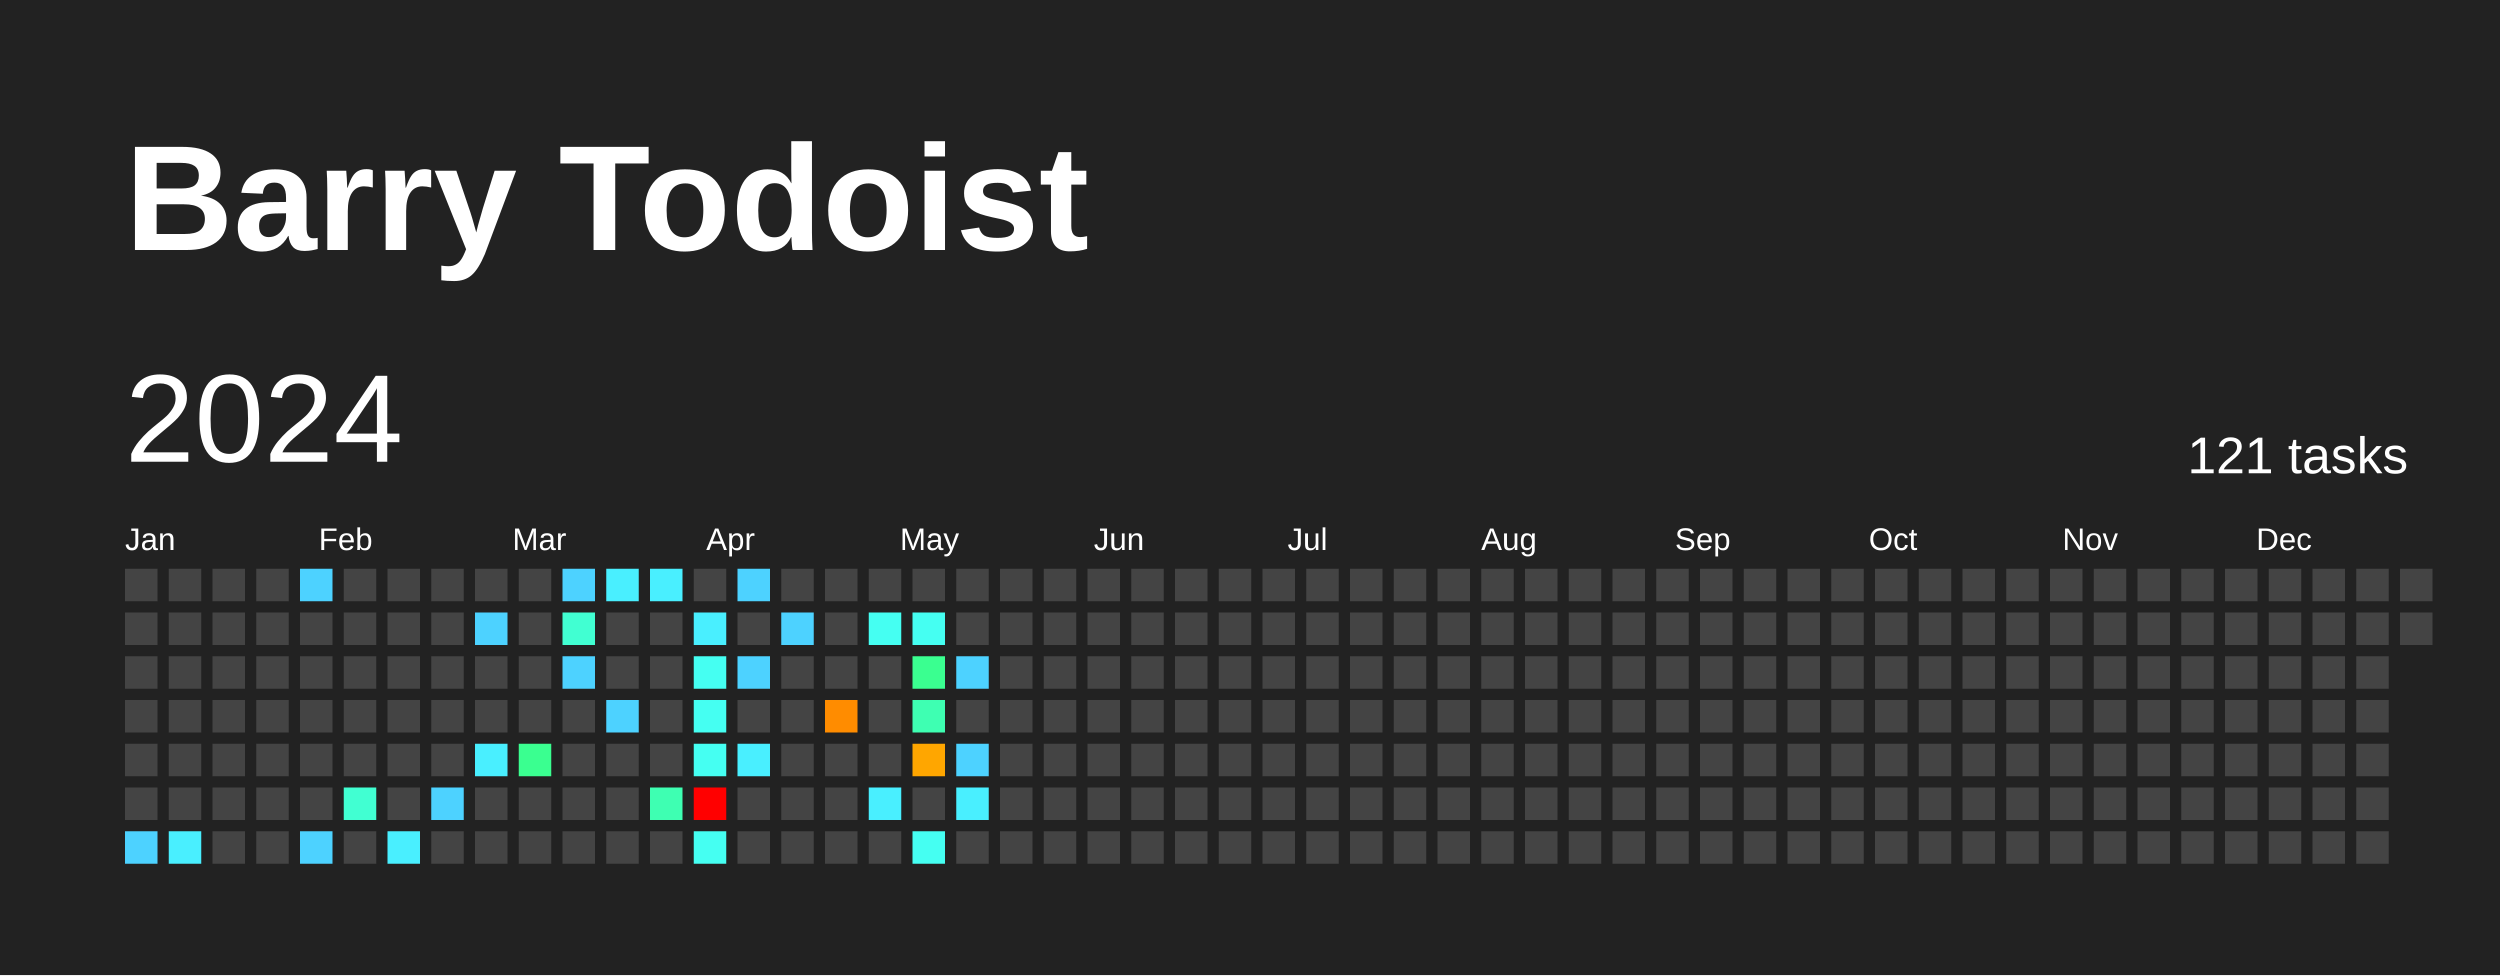
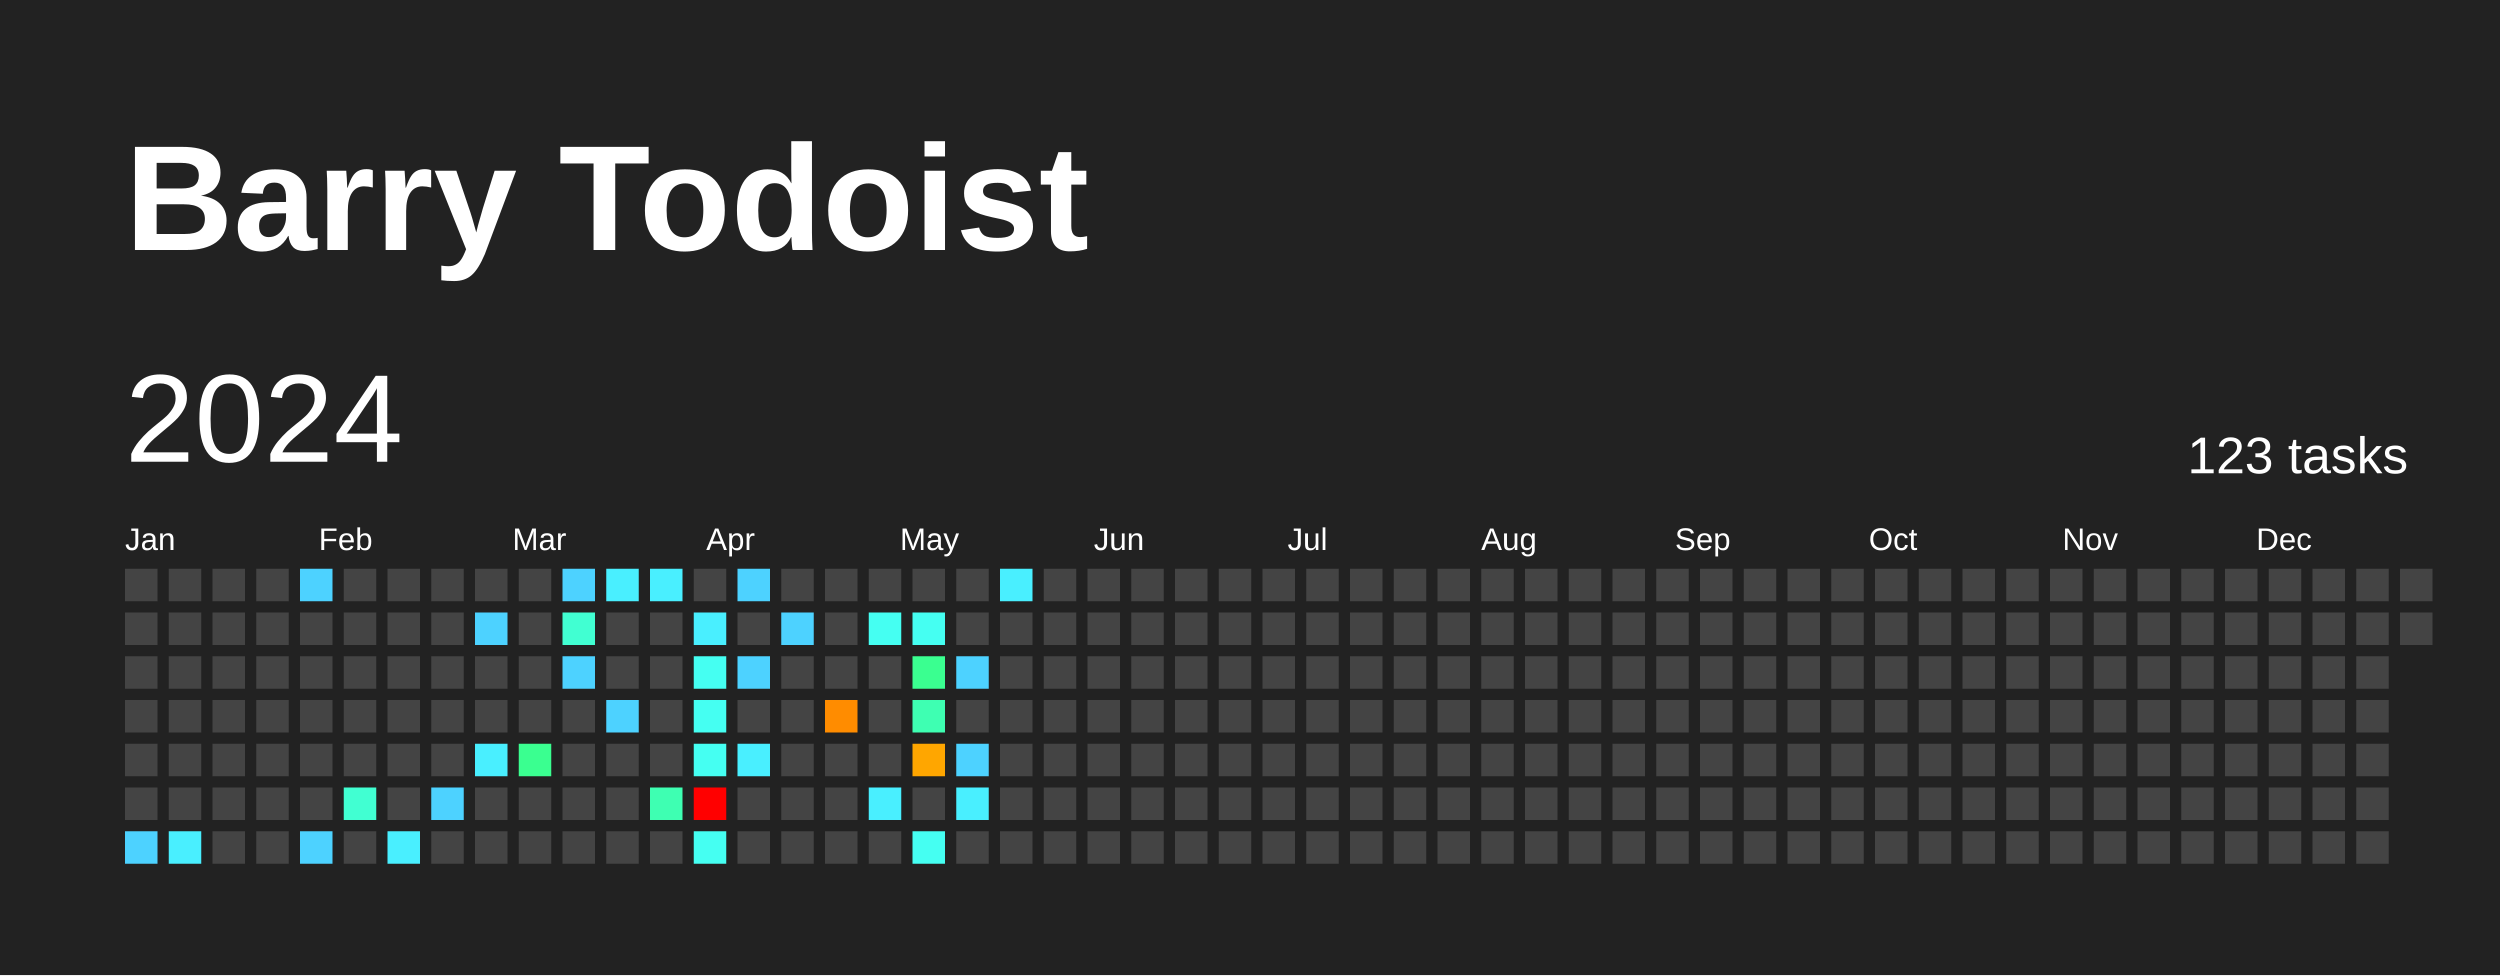
<svg xmlns="http://www.w3.org/2000/svg" baseProfile="full" height="78mm" version="1.1" viewBox="0,0,200,78" width="200mm">
  <defs />
  <rect fill="#222222" height="78" width="200" x="0" y="0" />
  <text fill="#FFFFFF" style="font-size:12px; font-family:Arial; font-weight:bold;" x="10" y="20">Barry Todoist</text>
  <text dominant-baseline="hanging" fill="#FFFFFF" style="font-size:10.0px; font-family:Arial;" x="10" y="30">2024</text>
-   <text dominant-baseline="hanging" fill="#FFFFFF" style="font-size:4.125px; font-family:Arial;" x="175" y="35">121 tasks</text>
+   <text dominant-baseline="hanging" fill="#FFFFFF" style="font-size:4.125px; font-family:Arial;" x="175" y="35">123 tasks</text>
  <text fill="#FFFFFF" style="font-size:2.5px; font-family:Arial" x="10.0" y="44">Jan</text>
  <text fill="#FFFFFF" style="font-size:2.5px; font-family:Arial" x="25.5" y="44">Feb</text>
  <text fill="#FFFFFF" style="font-size:2.5px; font-family:Arial" x="41.0" y="44">Mar</text>
  <text fill="#FFFFFF" style="font-size:2.5px; font-family:Arial" x="56.5" y="44">Apr</text>
  <text fill="#FFFFFF" style="font-size:2.5px; font-family:Arial" x="72.0" y="44">May</text>
  <text fill="#FFFFFF" style="font-size:2.5px; font-family:Arial" x="87.5" y="44">Jun</text>
  <text fill="#FFFFFF" style="font-size:2.5px; font-family:Arial" x="103.0" y="44">Jul</text>
  <text fill="#FFFFFF" style="font-size:2.5px; font-family:Arial" x="118.5" y="44">Aug</text>
  <text fill="#FFFFFF" style="font-size:2.5px; font-family:Arial" x="134.0" y="44">Sep</text>
  <text fill="#FFFFFF" style="font-size:2.5px; font-family:Arial" x="149.5" y="44">Oct</text>
  <text fill="#FFFFFF" style="font-size:2.5px; font-family:Arial" x="165.0" y="44">Nov</text>
  <text fill="#FFFFFF" style="font-size:2.5px; font-family:Arial" x="180.5" y="44">Dec</text>
  <rect fill="#444444" height="2.6" width="2.6" x="10.0" y="45.5" />
  <rect fill="#444444" height="2.6" width="2.6" x="10.0" y="49.0" />
  <rect fill="#444444" height="2.6" width="2.6" x="10.0" y="52.5" />
  <rect fill="#444444" height="2.6" width="2.6" x="10.0" y="56.0" />
  <rect fill="#444444" height="2.6" width="2.6" x="10.0" y="59.5" />
  <rect fill="#444444" height="2.6" width="2.6" x="10.0" y="63.0" />
  <rect fill="#4dd2ff" height="2.6" width="2.6" x="10.0" y="66.5" />
  <rect fill="#444444" height="2.6" width="2.6" x="13.5" y="45.5" />
  <rect fill="#444444" height="2.6" width="2.6" x="13.5" y="49.0" />
  <rect fill="#444444" height="2.6" width="2.6" x="13.5" y="52.5" />
  <rect fill="#444444" height="2.6" width="2.6" x="13.5" y="56.0" />
  <rect fill="#444444" height="2.6" width="2.6" x="13.5" y="59.5" />
  <rect fill="#444444" height="2.6" width="2.6" x="13.5" y="63.0" />
  <rect fill="#49efff" height="2.6" width="2.6" x="13.5" y="66.5" />
  <rect fill="#444444" height="2.6" width="2.6" x="17.0" y="45.5" />
  <rect fill="#444444" height="2.6" width="2.6" x="17.0" y="49.0" />
  <rect fill="#444444" height="2.6" width="2.6" x="17.0" y="52.5" />
  <rect fill="#444444" height="2.6" width="2.6" x="17.0" y="56.0" />
  <rect fill="#444444" height="2.6" width="2.6" x="17.0" y="59.5" />
  <rect fill="#444444" height="2.6" width="2.6" x="17.0" y="63.0" />
  <rect fill="#444444" height="2.6" width="2.6" x="17.0" y="66.5" />
  <rect fill="#444444" height="2.6" width="2.6" x="20.5" y="45.5" />
  <rect fill="#444444" height="2.6" width="2.6" x="20.5" y="49.0" />
  <rect fill="#444444" height="2.6" width="2.6" x="20.5" y="52.5" />
  <rect fill="#444444" height="2.6" width="2.6" x="20.5" y="56.0" />
  <rect fill="#444444" height="2.6" width="2.6" x="20.5" y="59.5" />
  <rect fill="#444444" height="2.6" width="2.6" x="20.5" y="63.0" />
  <rect fill="#444444" height="2.6" width="2.6" x="20.5" y="66.5" />
  <rect fill="#4dd2ff" height="2.6" width="2.6" x="24.0" y="45.5" />
  <rect fill="#444444" height="2.6" width="2.6" x="24.0" y="49.0" />
  <rect fill="#444444" height="2.6" width="2.6" x="24.0" y="52.5" />
  <rect fill="#444444" height="2.6" width="2.6" x="24.0" y="56.0" />
  <rect fill="#444444" height="2.6" width="2.6" x="24.0" y="59.5" />
  <rect fill="#444444" height="2.6" width="2.6" x="24.0" y="63.0" />
  <rect fill="#4dd2ff" height="2.6" width="2.6" x="24.0" y="66.5" />
  <rect fill="#444444" height="2.6" width="2.6" x="27.5" y="45.5" />
  <rect fill="#444444" height="2.6" width="2.6" x="27.5" y="49.0" />
  <rect fill="#444444" height="2.6" width="2.6" x="27.5" y="52.5" />
  <rect fill="#444444" height="2.6" width="2.6" x="27.5" y="56.0" />
  <rect fill="#444444" height="2.6" width="2.6" x="27.5" y="59.5" />
  <rect fill="#41ffd2" height="2.6" width="2.6" x="27.5" y="63.0" />
  <rect fill="#444444" height="2.6" width="2.6" x="27.5" y="66.5" />
  <rect fill="#444444" height="2.6" width="2.6" x="31.0" y="45.5" />
  <rect fill="#444444" height="2.6" width="2.6" x="31.0" y="49.0" />
  <rect fill="#444444" height="2.6" width="2.6" x="31.0" y="52.5" />
  <rect fill="#444444" height="2.6" width="2.6" x="31.0" y="56.0" />
  <rect fill="#444444" height="2.6" width="2.6" x="31.0" y="59.5" />
  <rect fill="#444444" height="2.6" width="2.6" x="31.0" y="63.0" />
  <rect fill="#49efff" height="2.6" width="2.6" x="31.0" y="66.5" />
  <rect fill="#444444" height="2.6" width="2.6" x="34.5" y="45.5" />
  <rect fill="#444444" height="2.6" width="2.6" x="34.5" y="49.0" />
  <rect fill="#444444" height="2.6" width="2.6" x="34.5" y="52.5" />
  <rect fill="#444444" height="2.6" width="2.6" x="34.5" y="56.0" />
  <rect fill="#444444" height="2.6" width="2.6" x="34.5" y="59.5" />
  <rect fill="#4dd2ff" height="2.6" width="2.6" x="34.5" y="63.0" />
  <rect fill="#444444" height="2.6" width="2.6" x="34.5" y="66.5" />
  <rect fill="#444444" height="2.6" width="2.6" x="38.0" y="45.5" />
  <rect fill="#4dd2ff" height="2.6" width="2.6" x="38.0" y="49.0" />
  <rect fill="#444444" height="2.6" width="2.6" x="38.0" y="52.5" />
  <rect fill="#444444" height="2.6" width="2.6" x="38.0" y="56.0" />
  <rect fill="#49efff" height="2.6" width="2.6" x="38.0" y="59.5" />
  <rect fill="#444444" height="2.6" width="2.6" x="38.0" y="63.0" />
  <rect fill="#444444" height="2.6" width="2.6" x="38.0" y="66.5" />
  <rect fill="#444444" height="2.6" width="2.6" x="41.5" y="45.5" />
  <rect fill="#444444" height="2.6" width="2.6" x="41.5" y="49.0" />
  <rect fill="#444444" height="2.6" width="2.6" x="41.5" y="52.5" />
  <rect fill="#444444" height="2.6" width="2.6" x="41.5" y="56.0" />
  <rect fill="#3aff90" height="2.6" width="2.6" x="41.5" y="59.5" />
  <rect fill="#444444" height="2.6" width="2.6" x="41.5" y="63.0" />
  <rect fill="#444444" height="2.6" width="2.6" x="41.5" y="66.5" />
  <rect fill="#4dd2ff" height="2.6" width="2.6" x="45.0" y="45.5" />
  <rect fill="#41ffd2" height="2.6" width="2.6" x="45.0" y="49.0" />
  <rect fill="#4dd2ff" height="2.6" width="2.6" x="45.0" y="52.5" />
  <rect fill="#444444" height="2.6" width="2.6" x="45.0" y="56.0" />
  <rect fill="#444444" height="2.6" width="2.6" x="45.0" y="59.5" />
  <rect fill="#444444" height="2.6" width="2.6" x="45.0" y="63.0" />
  <rect fill="#444444" height="2.6" width="2.6" x="45.0" y="66.5" />
  <rect fill="#49efff" height="2.6" width="2.6" x="48.5" y="45.5" />
  <rect fill="#444444" height="2.6" width="2.6" x="48.5" y="49.0" />
  <rect fill="#444444" height="2.6" width="2.6" x="48.5" y="52.5" />
  <rect fill="#4dd2ff" height="2.6" width="2.6" x="48.5" y="56.0" />
  <rect fill="#444444" height="2.6" width="2.6" x="48.5" y="59.5" />
  <rect fill="#444444" height="2.6" width="2.6" x="48.5" y="63.0" />
  <rect fill="#444444" height="2.6" width="2.6" x="48.5" y="66.5" />
  <rect fill="#49efff" height="2.6" width="2.6" x="52.0" y="45.5" />
  <rect fill="#444444" height="2.6" width="2.6" x="52.0" y="49.0" />
  <rect fill="#444444" height="2.6" width="2.6" x="52.0" y="52.5" />
  <rect fill="#444444" height="2.6" width="2.6" x="52.0" y="56.0" />
  <rect fill="#444444" height="2.6" width="2.6" x="52.0" y="59.5" />
  <rect fill="#3effb2" height="2.6" width="2.6" x="52.0" y="63.0" />
  <rect fill="#444444" height="2.6" width="2.6" x="52.0" y="66.5" />
  <rect fill="#444444" height="2.6" width="2.6" x="55.5" y="45.5" />
  <rect fill="#49efff" height="2.6" width="2.6" x="55.5" y="49.0" />
  <rect fill="#45fff2" height="2.6" width="2.6" x="55.5" y="52.5" />
  <rect fill="#45fff2" height="2.6" width="2.6" x="55.5" y="56.0" />
  <rect fill="#45fff2" height="2.6" width="2.6" x="55.5" y="59.5" />
  <rect fill="red" height="2.6" width="2.6" x="55.5" y="63.0" />
  <rect fill="#45fff2" height="2.6" width="2.6" x="55.5" y="66.5" />
  <rect fill="#4dd2ff" height="2.6" width="2.6" x="59.0" y="45.5" />
  <rect fill="#444444" height="2.6" width="2.6" x="59.0" y="49.0" />
  <rect fill="#4dd2ff" height="2.6" width="2.6" x="59.0" y="52.5" />
  <rect fill="#444444" height="2.6" width="2.6" x="59.0" y="56.0" />
  <rect fill="#49efff" height="2.6" width="2.6" x="59.0" y="59.5" />
  <rect fill="#444444" height="2.6" width="2.6" x="59.0" y="63.0" />
  <rect fill="#444444" height="2.6" width="2.6" x="59.0" y="66.5" />
  <rect fill="#444444" height="2.6" width="2.6" x="62.5" y="45.5" />
  <rect fill="#4dd2ff" height="2.6" width="2.6" x="62.5" y="49.0" />
  <rect fill="#444444" height="2.6" width="2.6" x="62.5" y="52.5" />
  <rect fill="#444444" height="2.6" width="2.6" x="62.5" y="56.0" />
  <rect fill="#444444" height="2.6" width="2.6" x="62.5" y="59.5" />
  <rect fill="#444444" height="2.6" width="2.6" x="62.5" y="63.0" />
  <rect fill="#444444" height="2.6" width="2.6" x="62.5" y="66.5" />
  <rect fill="#444444" height="2.6" width="2.6" x="66.0" y="45.5" />
  <rect fill="#444444" height="2.6" width="2.6" x="66.0" y="49.0" />
  <rect fill="#444444" height="2.6" width="2.6" x="66.0" y="52.5" />
  <rect fill="#ff8c00" height="2.6" width="2.6" x="66.0" y="56.0" />
  <rect fill="#444444" height="2.6" width="2.6" x="66.0" y="59.5" />
  <rect fill="#444444" height="2.6" width="2.6" x="66.0" y="63.0" />
  <rect fill="#444444" height="2.6" width="2.6" x="66.0" y="66.5" />
  <rect fill="#444444" height="2.6" width="2.6" x="69.5" y="45.5" />
  <rect fill="#45fff2" height="2.6" width="2.6" x="69.5" y="49.0" />
  <rect fill="#444444" height="2.6" width="2.6" x="69.5" y="52.5" />
  <rect fill="#444444" height="2.6" width="2.6" x="69.5" y="56.0" />
  <rect fill="#444444" height="2.6" width="2.6" x="69.5" y="59.5" />
  <rect fill="#49efff" height="2.6" width="2.6" x="69.5" y="63.0" />
  <rect fill="#444444" height="2.6" width="2.6" x="69.5" y="66.5" />
  <rect fill="#444444" height="2.6" width="2.6" x="73.0" y="45.5" />
  <rect fill="#45fff2" height="2.6" width="2.6" x="73.0" y="49.0" />
  <rect fill="#3aff90" height="2.6" width="2.6" x="73.0" y="52.5" />
  <rect fill="#3effb2" height="2.6" width="2.6" x="73.0" y="56.0" />
  <rect fill="#ffa600" height="2.6" width="2.6" x="73.0" y="59.5" />
  <rect fill="#444444" height="2.6" width="2.6" x="73.0" y="63.0" />
  <rect fill="#45fff2" height="2.6" width="2.6" x="73.0" y="66.5" />
  <rect fill="#444444" height="2.6" width="2.6" x="76.5" y="45.5" />
  <rect fill="#444444" height="2.6" width="2.6" x="76.5" y="49.0" />
  <rect fill="#4dd2ff" height="2.6" width="2.6" x="76.5" y="52.5" />
  <rect fill="#444444" height="2.6" width="2.6" x="76.5" y="56.0" />
  <rect fill="#4dd2ff" height="2.6" width="2.6" x="76.5" y="59.5" />
  <rect fill="#49efff" height="2.6" width="2.6" x="76.5" y="63.0" />
  <rect fill="#444444" height="2.6" width="2.6" x="76.5" y="66.5" />
-   <rect fill="#444444" height="2.6" width="2.6" x="80.0" y="45.5" />
+   <rect fill="#49efff" height="2.6" width="2.6" x="80.0" y="45.5" />
  <rect fill="#444444" height="2.6" width="2.6" x="80.0" y="49.0" />
  <rect fill="#444444" height="2.6" width="2.6" x="80.0" y="52.5" />
  <rect fill="#444444" height="2.6" width="2.6" x="80.0" y="56.0" />
  <rect fill="#444444" height="2.6" width="2.6" x="80.0" y="59.5" />
  <rect fill="#444444" height="2.6" width="2.6" x="80.0" y="63.0" />
  <rect fill="#444444" height="2.6" width="2.6" x="80.0" y="66.5" />
  <rect fill="#444444" height="2.6" width="2.6" x="83.5" y="45.5" />
  <rect fill="#444444" height="2.6" width="2.6" x="83.5" y="49.0" />
  <rect fill="#444444" height="2.6" width="2.6" x="83.5" y="52.5" />
  <rect fill="#444444" height="2.6" width="2.6" x="83.5" y="56.0" />
  <rect fill="#444444" height="2.6" width="2.6" x="83.5" y="59.5" />
  <rect fill="#444444" height="2.6" width="2.6" x="83.5" y="63.0" />
  <rect fill="#444444" height="2.6" width="2.6" x="83.5" y="66.5" />
  <rect fill="#444444" height="2.6" width="2.6" x="87.0" y="45.5" />
  <rect fill="#444444" height="2.6" width="2.6" x="87.0" y="49.0" />
  <rect fill="#444444" height="2.6" width="2.6" x="87.0" y="52.5" />
  <rect fill="#444444" height="2.6" width="2.6" x="87.0" y="56.0" />
  <rect fill="#444444" height="2.6" width="2.6" x="87.0" y="59.5" />
  <rect fill="#444444" height="2.6" width="2.6" x="87.0" y="63.0" />
  <rect fill="#444444" height="2.6" width="2.6" x="87.0" y="66.5" />
  <rect fill="#444444" height="2.6" width="2.6" x="90.5" y="45.5" />
  <rect fill="#444444" height="2.6" width="2.6" x="90.5" y="49.0" />
  <rect fill="#444444" height="2.6" width="2.6" x="90.5" y="52.5" />
  <rect fill="#444444" height="2.6" width="2.6" x="90.5" y="56.0" />
  <rect fill="#444444" height="2.6" width="2.6" x="90.5" y="59.5" />
  <rect fill="#444444" height="2.6" width="2.6" x="90.5" y="63.0" />
  <rect fill="#444444" height="2.6" width="2.6" x="90.5" y="66.5" />
  <rect fill="#444444" height="2.6" width="2.6" x="94.0" y="45.5" />
  <rect fill="#444444" height="2.6" width="2.6" x="94.0" y="49.0" />
  <rect fill="#444444" height="2.6" width="2.6" x="94.0" y="52.5" />
  <rect fill="#444444" height="2.6" width="2.6" x="94.0" y="56.0" />
  <rect fill="#444444" height="2.6" width="2.6" x="94.0" y="59.5" />
  <rect fill="#444444" height="2.6" width="2.6" x="94.0" y="63.0" />
  <rect fill="#444444" height="2.6" width="2.6" x="94.0" y="66.5" />
  <rect fill="#444444" height="2.6" width="2.6" x="97.5" y="45.5" />
  <rect fill="#444444" height="2.6" width="2.6" x="97.5" y="49.0" />
  <rect fill="#444444" height="2.6" width="2.6" x="97.5" y="52.5" />
  <rect fill="#444444" height="2.6" width="2.6" x="97.5" y="56.0" />
  <rect fill="#444444" height="2.6" width="2.6" x="97.5" y="59.5" />
  <rect fill="#444444" height="2.6" width="2.6" x="97.5" y="63.0" />
  <rect fill="#444444" height="2.6" width="2.6" x="97.5" y="66.5" />
  <rect fill="#444444" height="2.6" width="2.6" x="101.0" y="45.5" />
  <rect fill="#444444" height="2.6" width="2.6" x="101.0" y="49.0" />
  <rect fill="#444444" height="2.6" width="2.6" x="101.0" y="52.5" />
  <rect fill="#444444" height="2.6" width="2.6" x="101.0" y="56.0" />
  <rect fill="#444444" height="2.6" width="2.6" x="101.0" y="59.5" />
  <rect fill="#444444" height="2.6" width="2.6" x="101.0" y="63.0" />
  <rect fill="#444444" height="2.6" width="2.6" x="101.0" y="66.5" />
  <rect fill="#444444" height="2.6" width="2.6" x="104.5" y="45.5" />
  <rect fill="#444444" height="2.6" width="2.6" x="104.5" y="49.0" />
  <rect fill="#444444" height="2.6" width="2.6" x="104.5" y="52.5" />
  <rect fill="#444444" height="2.6" width="2.6" x="104.5" y="56.0" />
  <rect fill="#444444" height="2.6" width="2.6" x="104.5" y="59.5" />
  <rect fill="#444444" height="2.6" width="2.6" x="104.5" y="63.0" />
  <rect fill="#444444" height="2.6" width="2.6" x="104.5" y="66.5" />
  <rect fill="#444444" height="2.6" width="2.6" x="108.0" y="45.5" />
  <rect fill="#444444" height="2.6" width="2.6" x="108.0" y="49.0" />
  <rect fill="#444444" height="2.6" width="2.6" x="108.0" y="52.5" />
  <rect fill="#444444" height="2.6" width="2.6" x="108.0" y="56.0" />
  <rect fill="#444444" height="2.6" width="2.6" x="108.0" y="59.5" />
  <rect fill="#444444" height="2.6" width="2.6" x="108.0" y="63.0" />
  <rect fill="#444444" height="2.6" width="2.6" x="108.0" y="66.5" />
  <rect fill="#444444" height="2.6" width="2.6" x="111.5" y="45.5" />
  <rect fill="#444444" height="2.6" width="2.6" x="111.5" y="49.0" />
  <rect fill="#444444" height="2.6" width="2.6" x="111.5" y="52.5" />
  <rect fill="#444444" height="2.6" width="2.6" x="111.5" y="56.0" />
  <rect fill="#444444" height="2.6" width="2.6" x="111.5" y="59.5" />
  <rect fill="#444444" height="2.6" width="2.6" x="111.5" y="63.0" />
  <rect fill="#444444" height="2.6" width="2.6" x="111.5" y="66.5" />
  <rect fill="#444444" height="2.6" width="2.6" x="115.0" y="45.5" />
  <rect fill="#444444" height="2.6" width="2.6" x="115.0" y="49.0" />
  <rect fill="#444444" height="2.6" width="2.6" x="115.0" y="52.5" />
  <rect fill="#444444" height="2.6" width="2.6" x="115.0" y="56.0" />
  <rect fill="#444444" height="2.6" width="2.6" x="115.0" y="59.5" />
  <rect fill="#444444" height="2.6" width="2.6" x="115.0" y="63.0" />
  <rect fill="#444444" height="2.6" width="2.6" x="115.0" y="66.5" />
  <rect fill="#444444" height="2.6" width="2.6" x="118.5" y="45.5" />
  <rect fill="#444444" height="2.6" width="2.6" x="118.5" y="49.0" />
  <rect fill="#444444" height="2.6" width="2.6" x="118.5" y="52.5" />
  <rect fill="#444444" height="2.6" width="2.6" x="118.5" y="56.0" />
  <rect fill="#444444" height="2.6" width="2.6" x="118.5" y="59.5" />
  <rect fill="#444444" height="2.6" width="2.6" x="118.5" y="63.0" />
  <rect fill="#444444" height="2.6" width="2.6" x="118.5" y="66.5" />
  <rect fill="#444444" height="2.6" width="2.6" x="122.0" y="45.5" />
  <rect fill="#444444" height="2.6" width="2.6" x="122.0" y="49.0" />
  <rect fill="#444444" height="2.6" width="2.6" x="122.0" y="52.5" />
  <rect fill="#444444" height="2.6" width="2.6" x="122.0" y="56.0" />
  <rect fill="#444444" height="2.6" width="2.6" x="122.0" y="59.5" />
  <rect fill="#444444" height="2.6" width="2.6" x="122.0" y="63.0" />
  <rect fill="#444444" height="2.6" width="2.6" x="122.0" y="66.5" />
  <rect fill="#444444" height="2.6" width="2.6" x="125.5" y="45.5" />
  <rect fill="#444444" height="2.6" width="2.6" x="125.5" y="49.0" />
  <rect fill="#444444" height="2.6" width="2.6" x="125.5" y="52.5" />
  <rect fill="#444444" height="2.6" width="2.6" x="125.5" y="56.0" />
  <rect fill="#444444" height="2.6" width="2.6" x="125.5" y="59.5" />
  <rect fill="#444444" height="2.6" width="2.6" x="125.5" y="63.0" />
  <rect fill="#444444" height="2.6" width="2.6" x="125.5" y="66.5" />
  <rect fill="#444444" height="2.6" width="2.6" x="129.0" y="45.5" />
  <rect fill="#444444" height="2.6" width="2.6" x="129.0" y="49.0" />
  <rect fill="#444444" height="2.6" width="2.6" x="129.0" y="52.5" />
  <rect fill="#444444" height="2.6" width="2.6" x="129.0" y="56.0" />
  <rect fill="#444444" height="2.6" width="2.6" x="129.0" y="59.5" />
  <rect fill="#444444" height="2.6" width="2.6" x="129.0" y="63.0" />
  <rect fill="#444444" height="2.6" width="2.6" x="129.0" y="66.5" />
  <rect fill="#444444" height="2.6" width="2.6" x="132.5" y="45.5" />
  <rect fill="#444444" height="2.6" width="2.6" x="132.5" y="49.0" />
  <rect fill="#444444" height="2.6" width="2.6" x="132.5" y="52.5" />
  <rect fill="#444444" height="2.6" width="2.6" x="132.5" y="56.0" />
  <rect fill="#444444" height="2.6" width="2.6" x="132.5" y="59.5" />
  <rect fill="#444444" height="2.6" width="2.6" x="132.5" y="63.0" />
  <rect fill="#444444" height="2.6" width="2.6" x="132.5" y="66.5" />
  <rect fill="#444444" height="2.6" width="2.6" x="136.0" y="45.5" />
  <rect fill="#444444" height="2.6" width="2.6" x="136.0" y="49.0" />
  <rect fill="#444444" height="2.6" width="2.6" x="136.0" y="52.5" />
  <rect fill="#444444" height="2.6" width="2.6" x="136.0" y="56.0" />
  <rect fill="#444444" height="2.6" width="2.6" x="136.0" y="59.5" />
  <rect fill="#444444" height="2.6" width="2.6" x="136.0" y="63.0" />
  <rect fill="#444444" height="2.6" width="2.6" x="136.0" y="66.5" />
  <rect fill="#444444" height="2.6" width="2.6" x="139.5" y="45.5" />
  <rect fill="#444444" height="2.6" width="2.6" x="139.5" y="49.0" />
  <rect fill="#444444" height="2.6" width="2.6" x="139.5" y="52.5" />
  <rect fill="#444444" height="2.6" width="2.6" x="139.5" y="56.0" />
  <rect fill="#444444" height="2.6" width="2.6" x="139.5" y="59.5" />
  <rect fill="#444444" height="2.6" width="2.6" x="139.5" y="63.0" />
  <rect fill="#444444" height="2.6" width="2.6" x="139.5" y="66.5" />
  <rect fill="#444444" height="2.6" width="2.6" x="143.0" y="45.5" />
  <rect fill="#444444" height="2.6" width="2.6" x="143.0" y="49.0" />
  <rect fill="#444444" height="2.6" width="2.6" x="143.0" y="52.5" />
  <rect fill="#444444" height="2.6" width="2.6" x="143.0" y="56.0" />
  <rect fill="#444444" height="2.6" width="2.6" x="143.0" y="59.5" />
  <rect fill="#444444" height="2.6" width="2.6" x="143.0" y="63.0" />
  <rect fill="#444444" height="2.6" width="2.6" x="143.0" y="66.5" />
  <rect fill="#444444" height="2.6" width="2.6" x="146.5" y="45.5" />
  <rect fill="#444444" height="2.6" width="2.6" x="146.5" y="49.0" />
  <rect fill="#444444" height="2.6" width="2.6" x="146.5" y="52.5" />
  <rect fill="#444444" height="2.6" width="2.6" x="146.5" y="56.0" />
  <rect fill="#444444" height="2.6" width="2.6" x="146.5" y="59.5" />
  <rect fill="#444444" height="2.6" width="2.6" x="146.5" y="63.0" />
  <rect fill="#444444" height="2.6" width="2.6" x="146.5" y="66.5" />
  <rect fill="#444444" height="2.6" width="2.6" x="150.0" y="45.5" />
  <rect fill="#444444" height="2.6" width="2.6" x="150.0" y="49.0" />
  <rect fill="#444444" height="2.6" width="2.6" x="150.0" y="52.5" />
  <rect fill="#444444" height="2.6" width="2.6" x="150.0" y="56.0" />
  <rect fill="#444444" height="2.6" width="2.6" x="150.0" y="59.5" />
  <rect fill="#444444" height="2.6" width="2.6" x="150.0" y="63.0" />
  <rect fill="#444444" height="2.6" width="2.6" x="150.0" y="66.5" />
  <rect fill="#444444" height="2.6" width="2.6" x="153.5" y="45.5" />
  <rect fill="#444444" height="2.6" width="2.6" x="153.5" y="49.0" />
  <rect fill="#444444" height="2.6" width="2.6" x="153.5" y="52.5" />
  <rect fill="#444444" height="2.6" width="2.6" x="153.5" y="56.0" />
  <rect fill="#444444" height="2.6" width="2.6" x="153.5" y="59.5" />
  <rect fill="#444444" height="2.6" width="2.6" x="153.5" y="63.0" />
  <rect fill="#444444" height="2.6" width="2.6" x="153.5" y="66.5" />
  <rect fill="#444444" height="2.6" width="2.6" x="157.0" y="45.5" />
  <rect fill="#444444" height="2.6" width="2.6" x="157.0" y="49.0" />
  <rect fill="#444444" height="2.6" width="2.6" x="157.0" y="52.5" />
  <rect fill="#444444" height="2.6" width="2.6" x="157.0" y="56.0" />
  <rect fill="#444444" height="2.6" width="2.6" x="157.0" y="59.5" />
  <rect fill="#444444" height="2.6" width="2.6" x="157.0" y="63.0" />
  <rect fill="#444444" height="2.6" width="2.6" x="157.0" y="66.5" />
  <rect fill="#444444" height="2.6" width="2.6" x="160.5" y="45.5" />
  <rect fill="#444444" height="2.6" width="2.6" x="160.5" y="49.0" />
  <rect fill="#444444" height="2.6" width="2.6" x="160.5" y="52.5" />
  <rect fill="#444444" height="2.6" width="2.6" x="160.5" y="56.0" />
  <rect fill="#444444" height="2.6" width="2.6" x="160.5" y="59.5" />
  <rect fill="#444444" height="2.6" width="2.6" x="160.5" y="63.0" />
  <rect fill="#444444" height="2.6" width="2.6" x="160.5" y="66.5" />
  <rect fill="#444444" height="2.6" width="2.6" x="164.0" y="45.5" />
  <rect fill="#444444" height="2.6" width="2.6" x="164.0" y="49.0" />
  <rect fill="#444444" height="2.6" width="2.6" x="164.0" y="52.5" />
  <rect fill="#444444" height="2.6" width="2.6" x="164.0" y="56.0" />
  <rect fill="#444444" height="2.6" width="2.6" x="164.0" y="59.5" />
  <rect fill="#444444" height="2.6" width="2.6" x="164.0" y="63.0" />
  <rect fill="#444444" height="2.6" width="2.6" x="164.0" y="66.5" />
  <rect fill="#444444" height="2.6" width="2.6" x="167.5" y="45.5" />
  <rect fill="#444444" height="2.6" width="2.6" x="167.5" y="49.0" />
  <rect fill="#444444" height="2.6" width="2.6" x="167.5" y="52.5" />
  <rect fill="#444444" height="2.6" width="2.6" x="167.5" y="56.0" />
  <rect fill="#444444" height="2.6" width="2.6" x="167.5" y="59.5" />
  <rect fill="#444444" height="2.6" width="2.6" x="167.5" y="63.0" />
  <rect fill="#444444" height="2.6" width="2.6" x="167.5" y="66.5" />
  <rect fill="#444444" height="2.6" width="2.6" x="171.0" y="45.5" />
  <rect fill="#444444" height="2.6" width="2.6" x="171.0" y="49.0" />
  <rect fill="#444444" height="2.6" width="2.6" x="171.0" y="52.5" />
  <rect fill="#444444" height="2.6" width="2.6" x="171.0" y="56.0" />
  <rect fill="#444444" height="2.6" width="2.6" x="171.0" y="59.5" />
  <rect fill="#444444" height="2.6" width="2.6" x="171.0" y="63.0" />
  <rect fill="#444444" height="2.6" width="2.6" x="171.0" y="66.5" />
  <rect fill="#444444" height="2.6" width="2.6" x="174.5" y="45.5" />
  <rect fill="#444444" height="2.6" width="2.6" x="174.5" y="49.0" />
  <rect fill="#444444" height="2.6" width="2.6" x="174.5" y="52.5" />
  <rect fill="#444444" height="2.6" width="2.6" x="174.5" y="56.0" />
  <rect fill="#444444" height="2.6" width="2.6" x="174.5" y="59.5" />
  <rect fill="#444444" height="2.6" width="2.6" x="174.5" y="63.0" />
  <rect fill="#444444" height="2.6" width="2.6" x="174.5" y="66.5" />
  <rect fill="#444444" height="2.6" width="2.6" x="178.0" y="45.5" />
  <rect fill="#444444" height="2.6" width="2.6" x="178.0" y="49.0" />
  <rect fill="#444444" height="2.6" width="2.6" x="178.0" y="52.5" />
  <rect fill="#444444" height="2.6" width="2.6" x="178.0" y="56.0" />
  <rect fill="#444444" height="2.6" width="2.6" x="178.0" y="59.5" />
  <rect fill="#444444" height="2.6" width="2.6" x="178.0" y="63.0" />
  <rect fill="#444444" height="2.6" width="2.6" x="178.0" y="66.5" />
  <rect fill="#444444" height="2.6" width="2.6" x="181.5" y="45.5" />
  <rect fill="#444444" height="2.6" width="2.6" x="181.5" y="49.0" />
  <rect fill="#444444" height="2.6" width="2.6" x="181.5" y="52.5" />
  <rect fill="#444444" height="2.6" width="2.6" x="181.5" y="56.0" />
  <rect fill="#444444" height="2.6" width="2.6" x="181.5" y="59.5" />
  <rect fill="#444444" height="2.6" width="2.6" x="181.5" y="63.0" />
  <rect fill="#444444" height="2.6" width="2.6" x="181.5" y="66.5" />
  <rect fill="#444444" height="2.6" width="2.6" x="185.0" y="45.5" />
  <rect fill="#444444" height="2.6" width="2.6" x="185.0" y="49.0" />
  <rect fill="#444444" height="2.6" width="2.6" x="185.0" y="52.5" />
  <rect fill="#444444" height="2.6" width="2.6" x="185.0" y="56.0" />
  <rect fill="#444444" height="2.6" width="2.6" x="185.0" y="59.5" />
  <rect fill="#444444" height="2.6" width="2.6" x="185.0" y="63.0" />
  <rect fill="#444444" height="2.6" width="2.6" x="185.0" y="66.5" />
  <rect fill="#444444" height="2.6" width="2.6" x="188.5" y="45.5" />
  <rect fill="#444444" height="2.6" width="2.6" x="188.5" y="49.0" />
  <rect fill="#444444" height="2.6" width="2.6" x="188.5" y="52.5" />
  <rect fill="#444444" height="2.6" width="2.6" x="188.5" y="56.0" />
  <rect fill="#444444" height="2.6" width="2.6" x="188.5" y="59.5" />
  <rect fill="#444444" height="2.6" width="2.6" x="188.5" y="63.0" />
  <rect fill="#444444" height="2.6" width="2.6" x="188.5" y="66.5" />
  <rect fill="#444444" height="2.6" width="2.6" x="192.0" y="45.5" />
  <rect fill="#444444" height="2.6" width="2.6" x="192.0" y="49.0" />
</svg>
